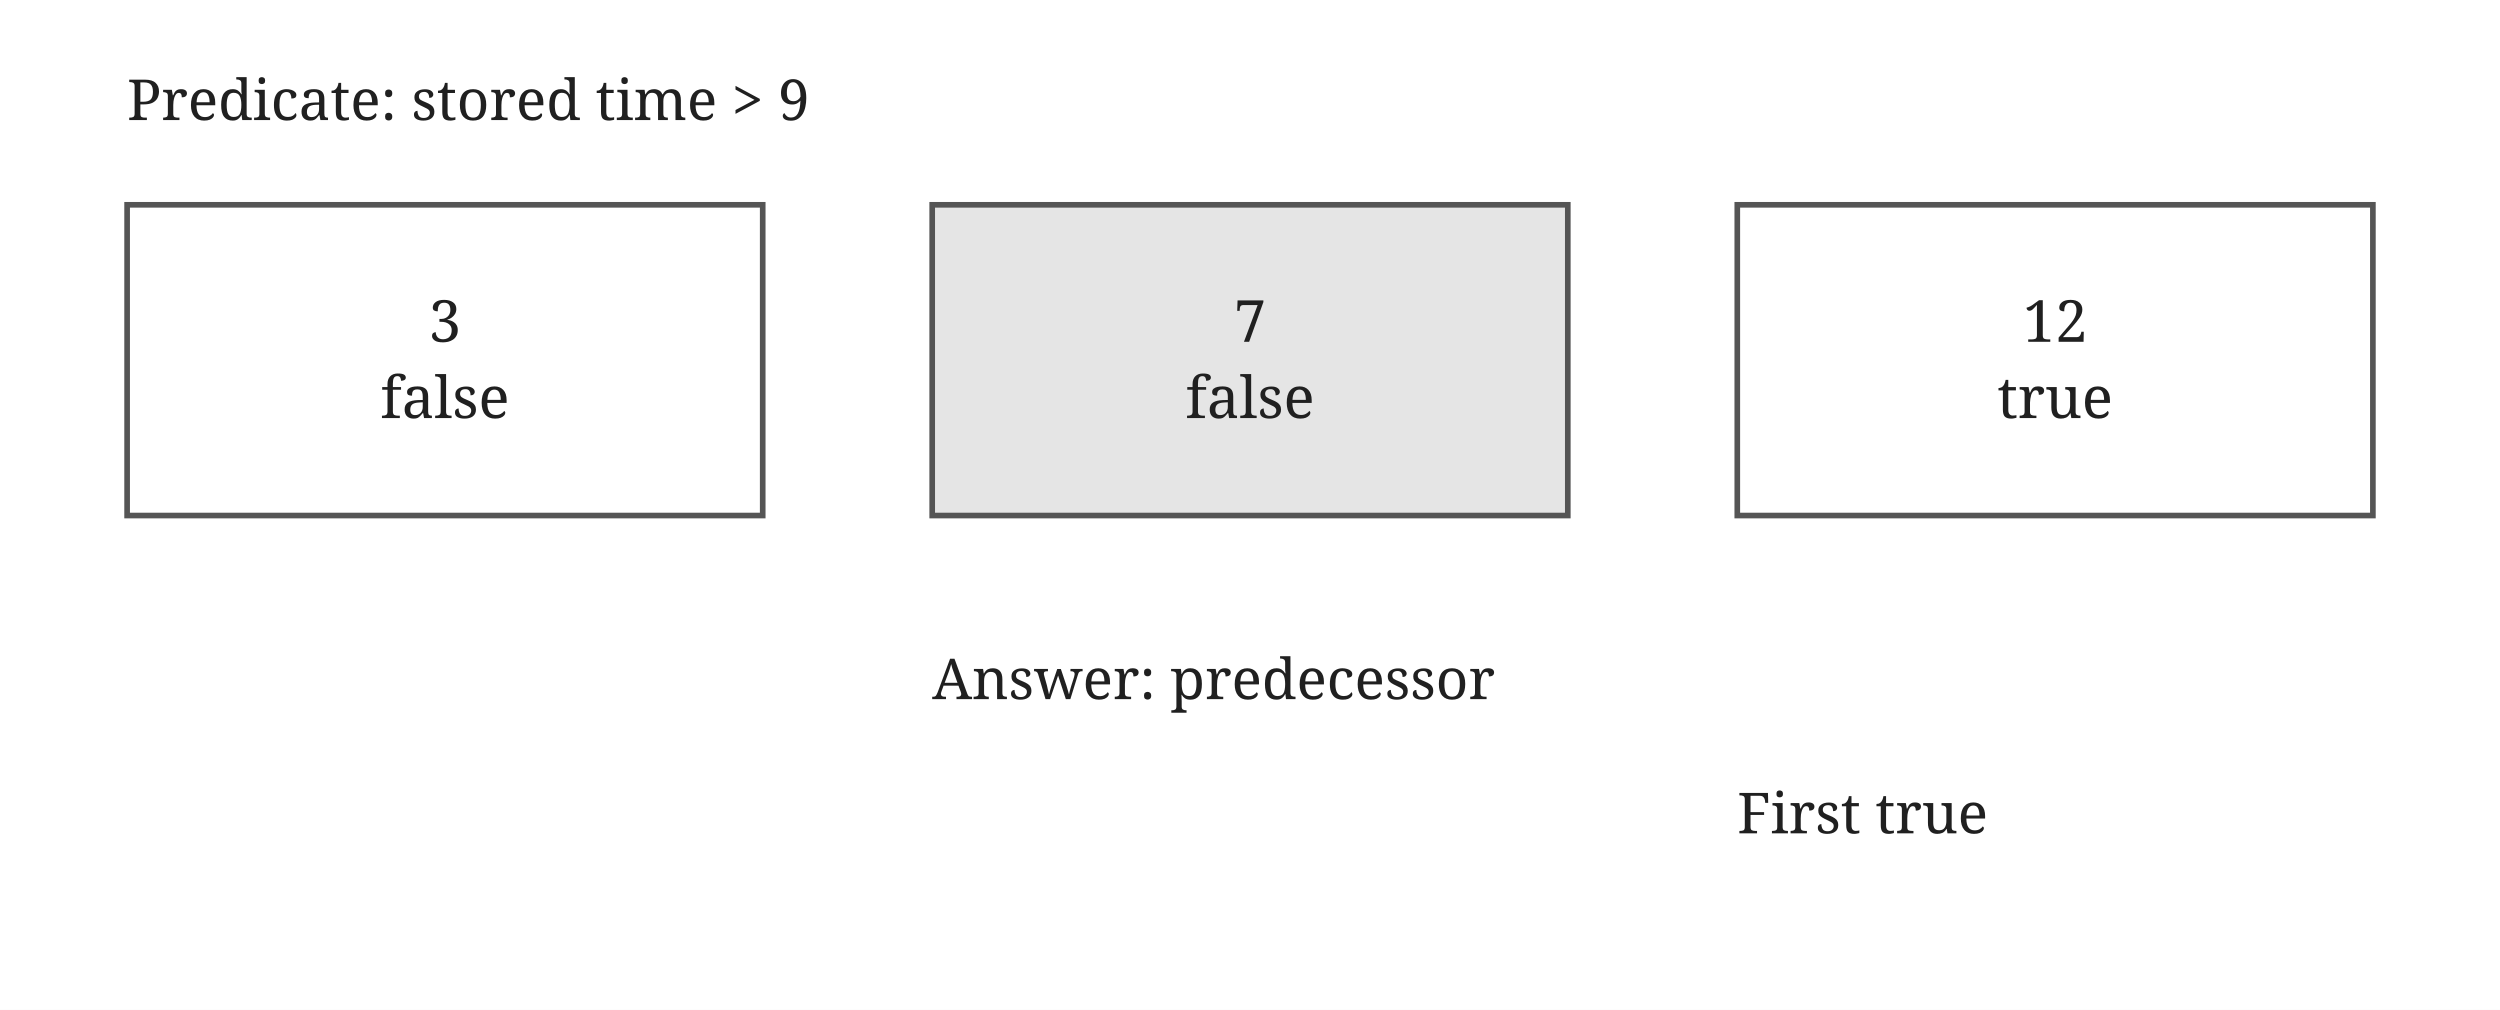
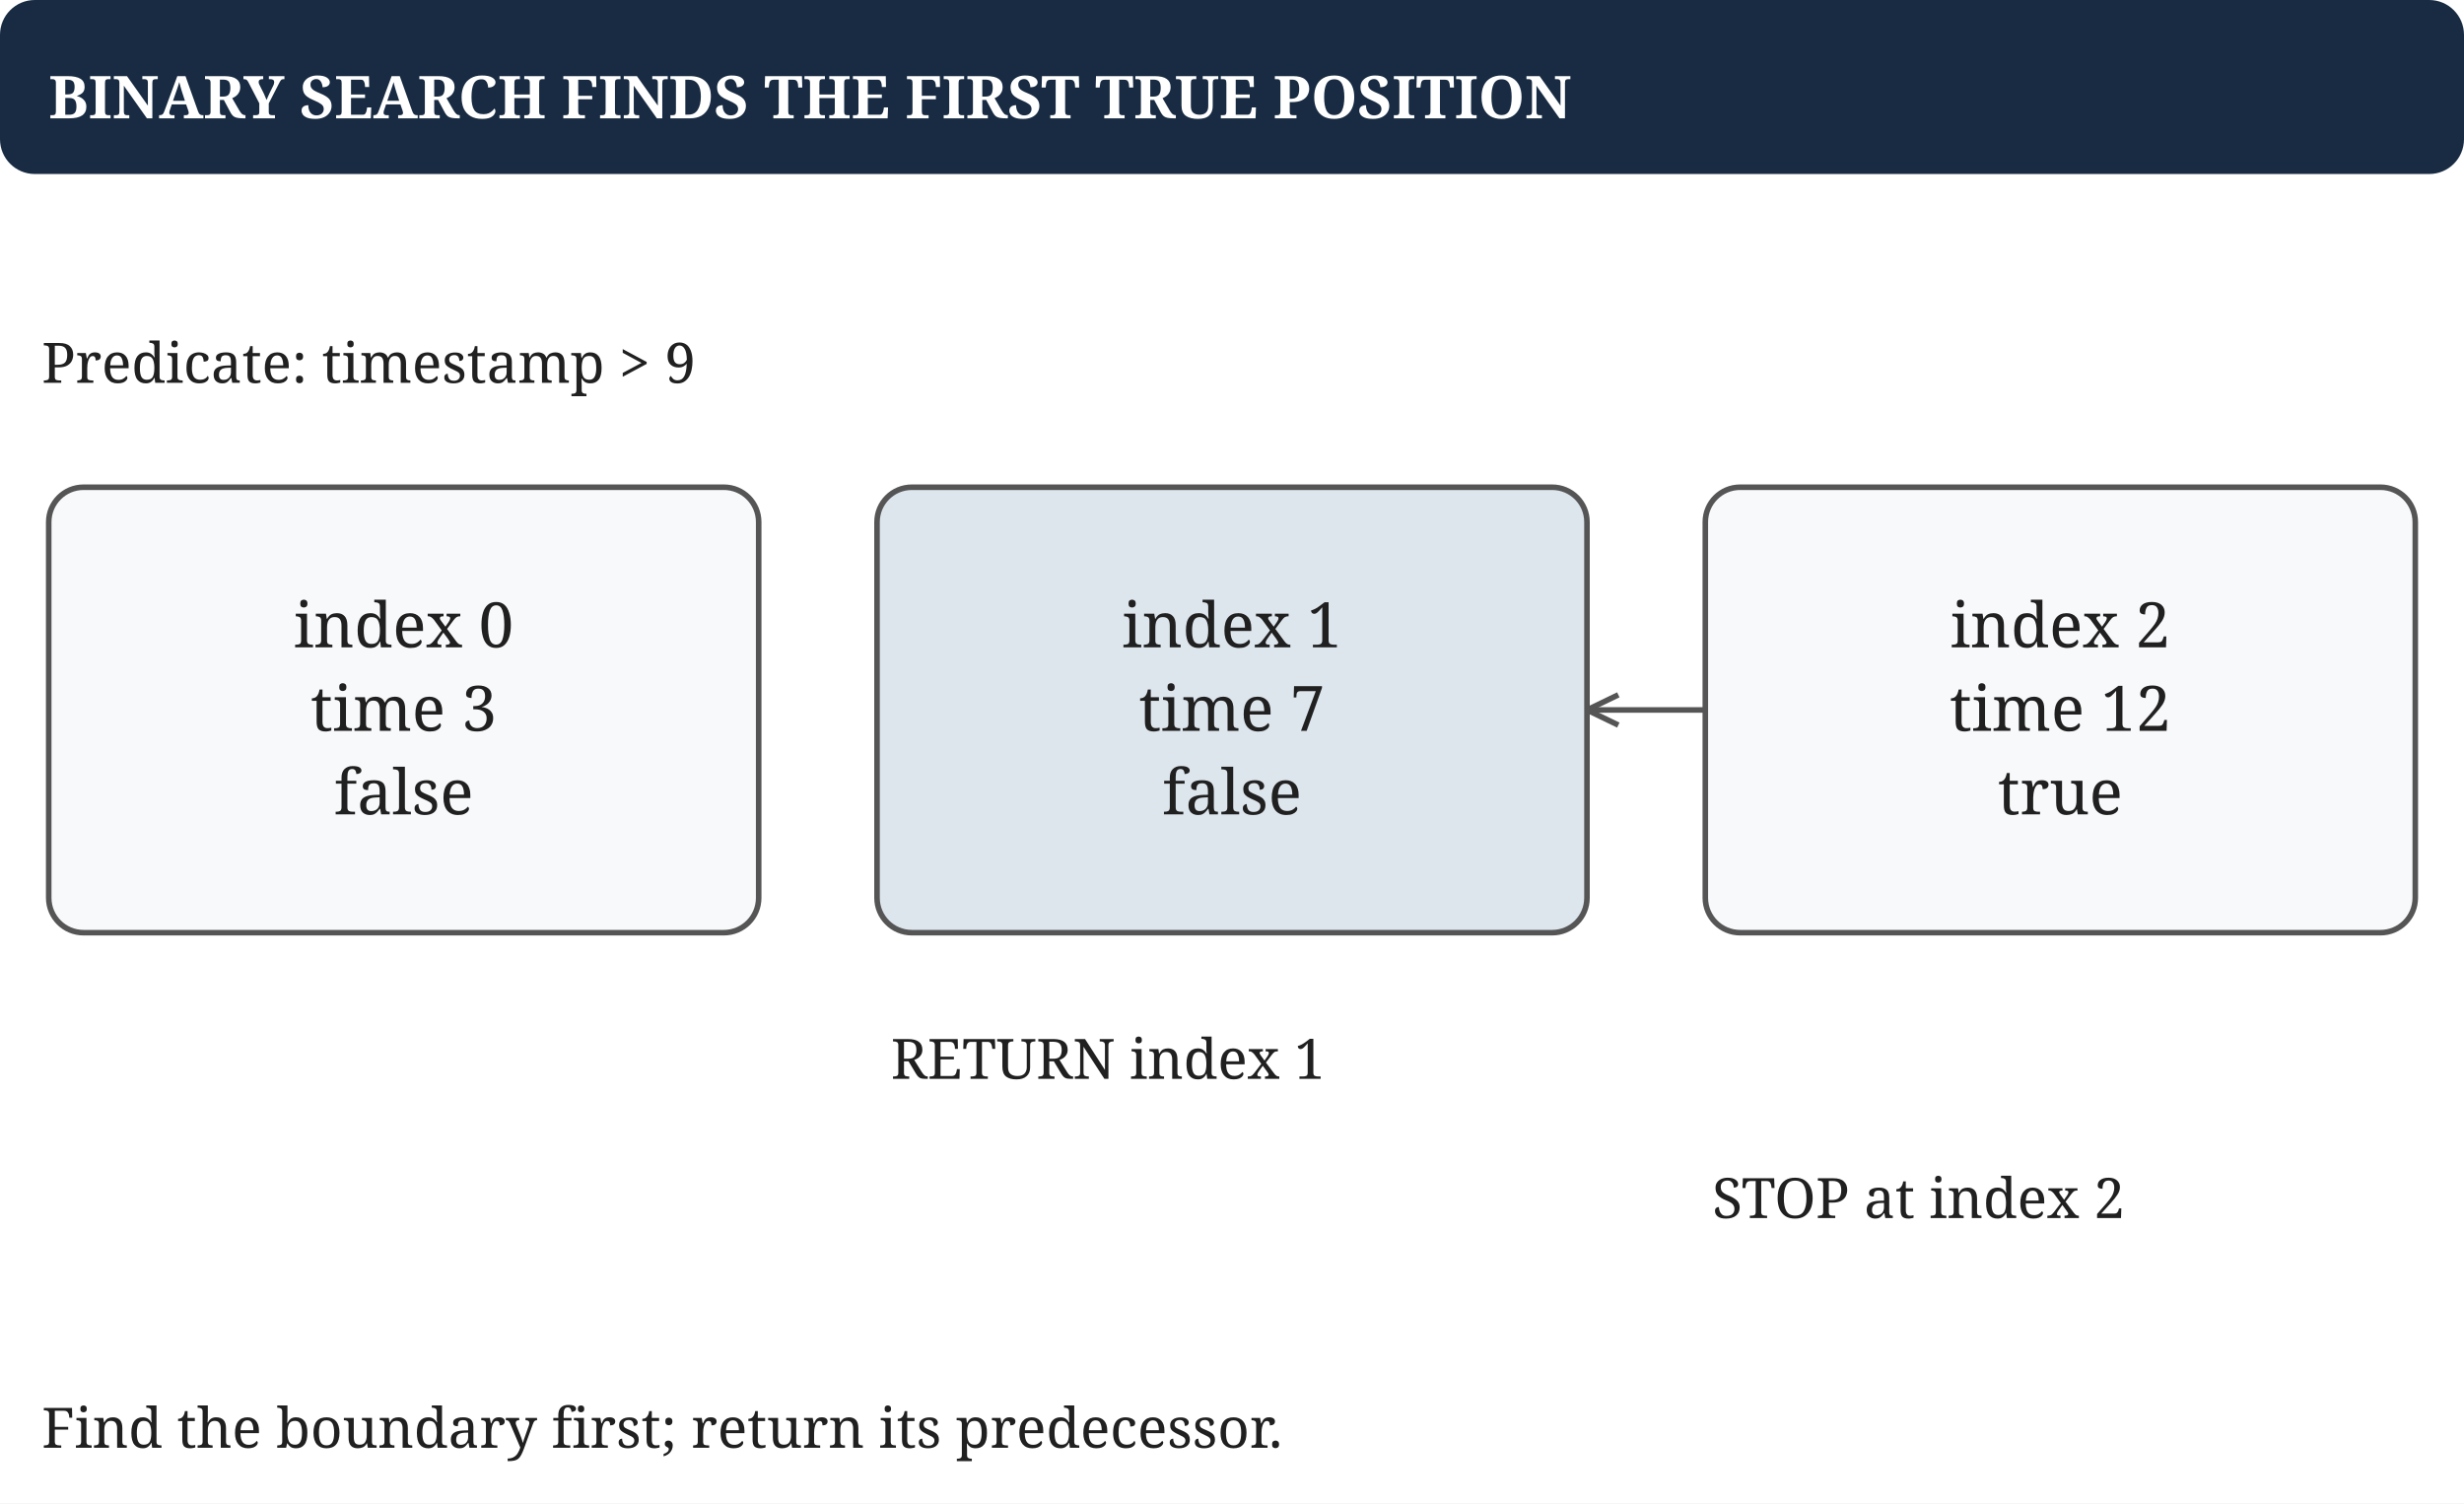
- <svg xmlns="http://www.w3.org/2000/svg" viewBox="0 0 354 143" role="img">
+ <svg xmlns="http://www.w3.org/2000/svg" viewBox="0 0 354 216" role="img">
  <rect width="100%" height="100%" fill="white" />
-   <rect x="18" y="29" width="90" height="44" fill="#ffffff" stroke="#555555" stroke-width="0.8" />
-   <text x="63.0" y="48.4" text-anchor="middle" fill="#202020" font-family="Georgia, serif" font-size="8.2">3</text>
-   <text x="63.0" y="59.2" text-anchor="middle" fill="#202020" font-family="Georgia, serif" font-size="8.2">false</text>
-   <rect x="132" y="29" width="90" height="44" fill="#e5e5e5" stroke="#555555" stroke-width="0.8" />
-   <text x="177.0" y="48.4" text-anchor="middle" fill="#202020" font-family="Georgia, serif" font-size="8.2">7</text>
-   <text x="177.0" y="59.2" text-anchor="middle" fill="#202020" font-family="Georgia, serif" font-size="8.2">false</text>
-   <rect x="246" y="29" width="90" height="44" fill="#ffffff" stroke="#555555" stroke-width="0.8" />
-   <text x="291.0" y="48.4" text-anchor="middle" fill="#202020" font-family="Georgia, serif" font-size="8.2">12</text>
-   <text x="291.0" y="59.2" text-anchor="middle" fill="#202020" font-family="Georgia, serif" font-size="8.2">true</text>
-   <rect x="16" y="8" width="95.434" height="11" fill="#ffffff" stroke="none" stroke-width="0.8" />
-   <text x="18" y="17" text-anchor="start" fill="#202020" font-family="Georgia, serif" font-size="8">Predicate: stored time &gt; 9</text>
-   <rect x="130" y="90" width="77.203" height="11" fill="#ffffff" stroke="none" stroke-width="0.8" />
-   <text x="132" y="99" text-anchor="start" fill="#202020" font-family="Georgia, serif" font-size="8">Answer: predecessor</text>
-   <rect x="244" y="109" width="37.07" height="11" fill="#ffffff" stroke="none" stroke-width="0.8" />
-   <text x="246" y="118" text-anchor="start" fill="#202020" font-family="Georgia, serif" font-size="8">First true</text>
+   <rect x="0" y="0" width="354" height="25" rx="5" fill="#182b42" stroke="none" stroke-width="0.8" />
+   <text x="7" y="17" text-anchor="start" fill="#ffffff" font-family="Georgia, serif" font-weight="bold" font-size="8.5">BINARY SEARCH FINDS THE FIRST TRUE POSITION</text>
+   <line x1="245.0" y1="102.0" x2="228.0" y2="102.0" stroke="#555555" stroke-width="0.8" />
+   <line x1="228.0" y1="102.0" x2="232.502" y2="104.175" stroke="#555555" stroke-width="0.8" />
+   <line x1="228.0" y1="102.0" x2="232.502" y2="99.825" stroke="#555555" stroke-width="0.8" />
+   <rect x="7" y="70" width="102" height="64" rx="5" fill="#f8f9fb" stroke="#555555" stroke-width="0.8" />
+   <text x="58.0" y="93.0" text-anchor="middle" fill="#202020" font-family="Georgia, serif" font-weight="normal" font-size="9">index 0</text>
+   <text x="58.0" y="105.0" text-anchor="middle" fill="#202020" font-family="Georgia, serif" font-weight="normal" font-size="9">time 3</text>
+   <text x="58.0" y="117.0" text-anchor="middle" fill="#202020" font-family="Georgia, serif" font-weight="normal" font-size="9">false</text>
+   <rect x="126" y="70" width="102" height="64" rx="5" fill="#dde5ed" stroke="#555555" stroke-width="0.8" />
+   <text x="177.0" y="93.0" text-anchor="middle" fill="#202020" font-family="Georgia, serif" font-weight="normal" font-size="9">index 1</text>
+   <text x="177.0" y="105.0" text-anchor="middle" fill="#202020" font-family="Georgia, serif" font-weight="normal" font-size="9">time 7</text>
+   <text x="177.0" y="117.0" text-anchor="middle" fill="#202020" font-family="Georgia, serif" font-weight="normal" font-size="9">false</text>
+   <rect x="245" y="70" width="102" height="64" rx="5" fill="#f8f9fb" stroke="#555555" stroke-width="0.8" />
+   <text x="296.0" y="93.0" text-anchor="middle" fill="#202020" font-family="Georgia, serif" font-weight="normal" font-size="9">index 2</text>
+   <text x="296.0" y="105.0" text-anchor="middle" fill="#202020" font-family="Georgia, serif" font-weight="normal" font-size="9">time 12</text>
+   <text x="296.0" y="117.0" text-anchor="middle" fill="#202020" font-family="Georgia, serif" font-weight="normal" font-size="9">true</text>
+   <rect x="4" y="46" width="93.102" height="11" fill="#ffffff" stroke="none" stroke-width="0.8" />
+   <text x="6" y="55" text-anchor="start" fill="#202020" font-family="Georgia, serif" font-weight="normal" font-size="8">Predicate: timestamp &gt; 9</text>
+   <rect x="126" y="146" width="64.457" height="11" fill="#ffffff" stroke="none" stroke-width="0.8" />
+   <text x="128" y="155" text-anchor="start" fill="#202020" font-family="Georgia, serif" font-weight="normal" font-size="8">RETURN index 1</text>
+   <rect x="244" y="166" width="60.891" height="11" fill="#ffffff" stroke="none" stroke-width="0.8" />
+   <text x="246" y="175" text-anchor="start" fill="#202020" font-family="Georgia, serif" font-weight="normal" font-size="8">STOP at index 2</text>
+   <rect x="4" y="199" width="169.633" height="11" fill="#ffffff" stroke="none" stroke-width="0.8" />
+   <text x="6" y="208" text-anchor="start" fill="#202020" font-family="Georgia, serif" font-weight="normal" font-size="8">Find the boundary first; return its predecessor.</text>
</svg>
